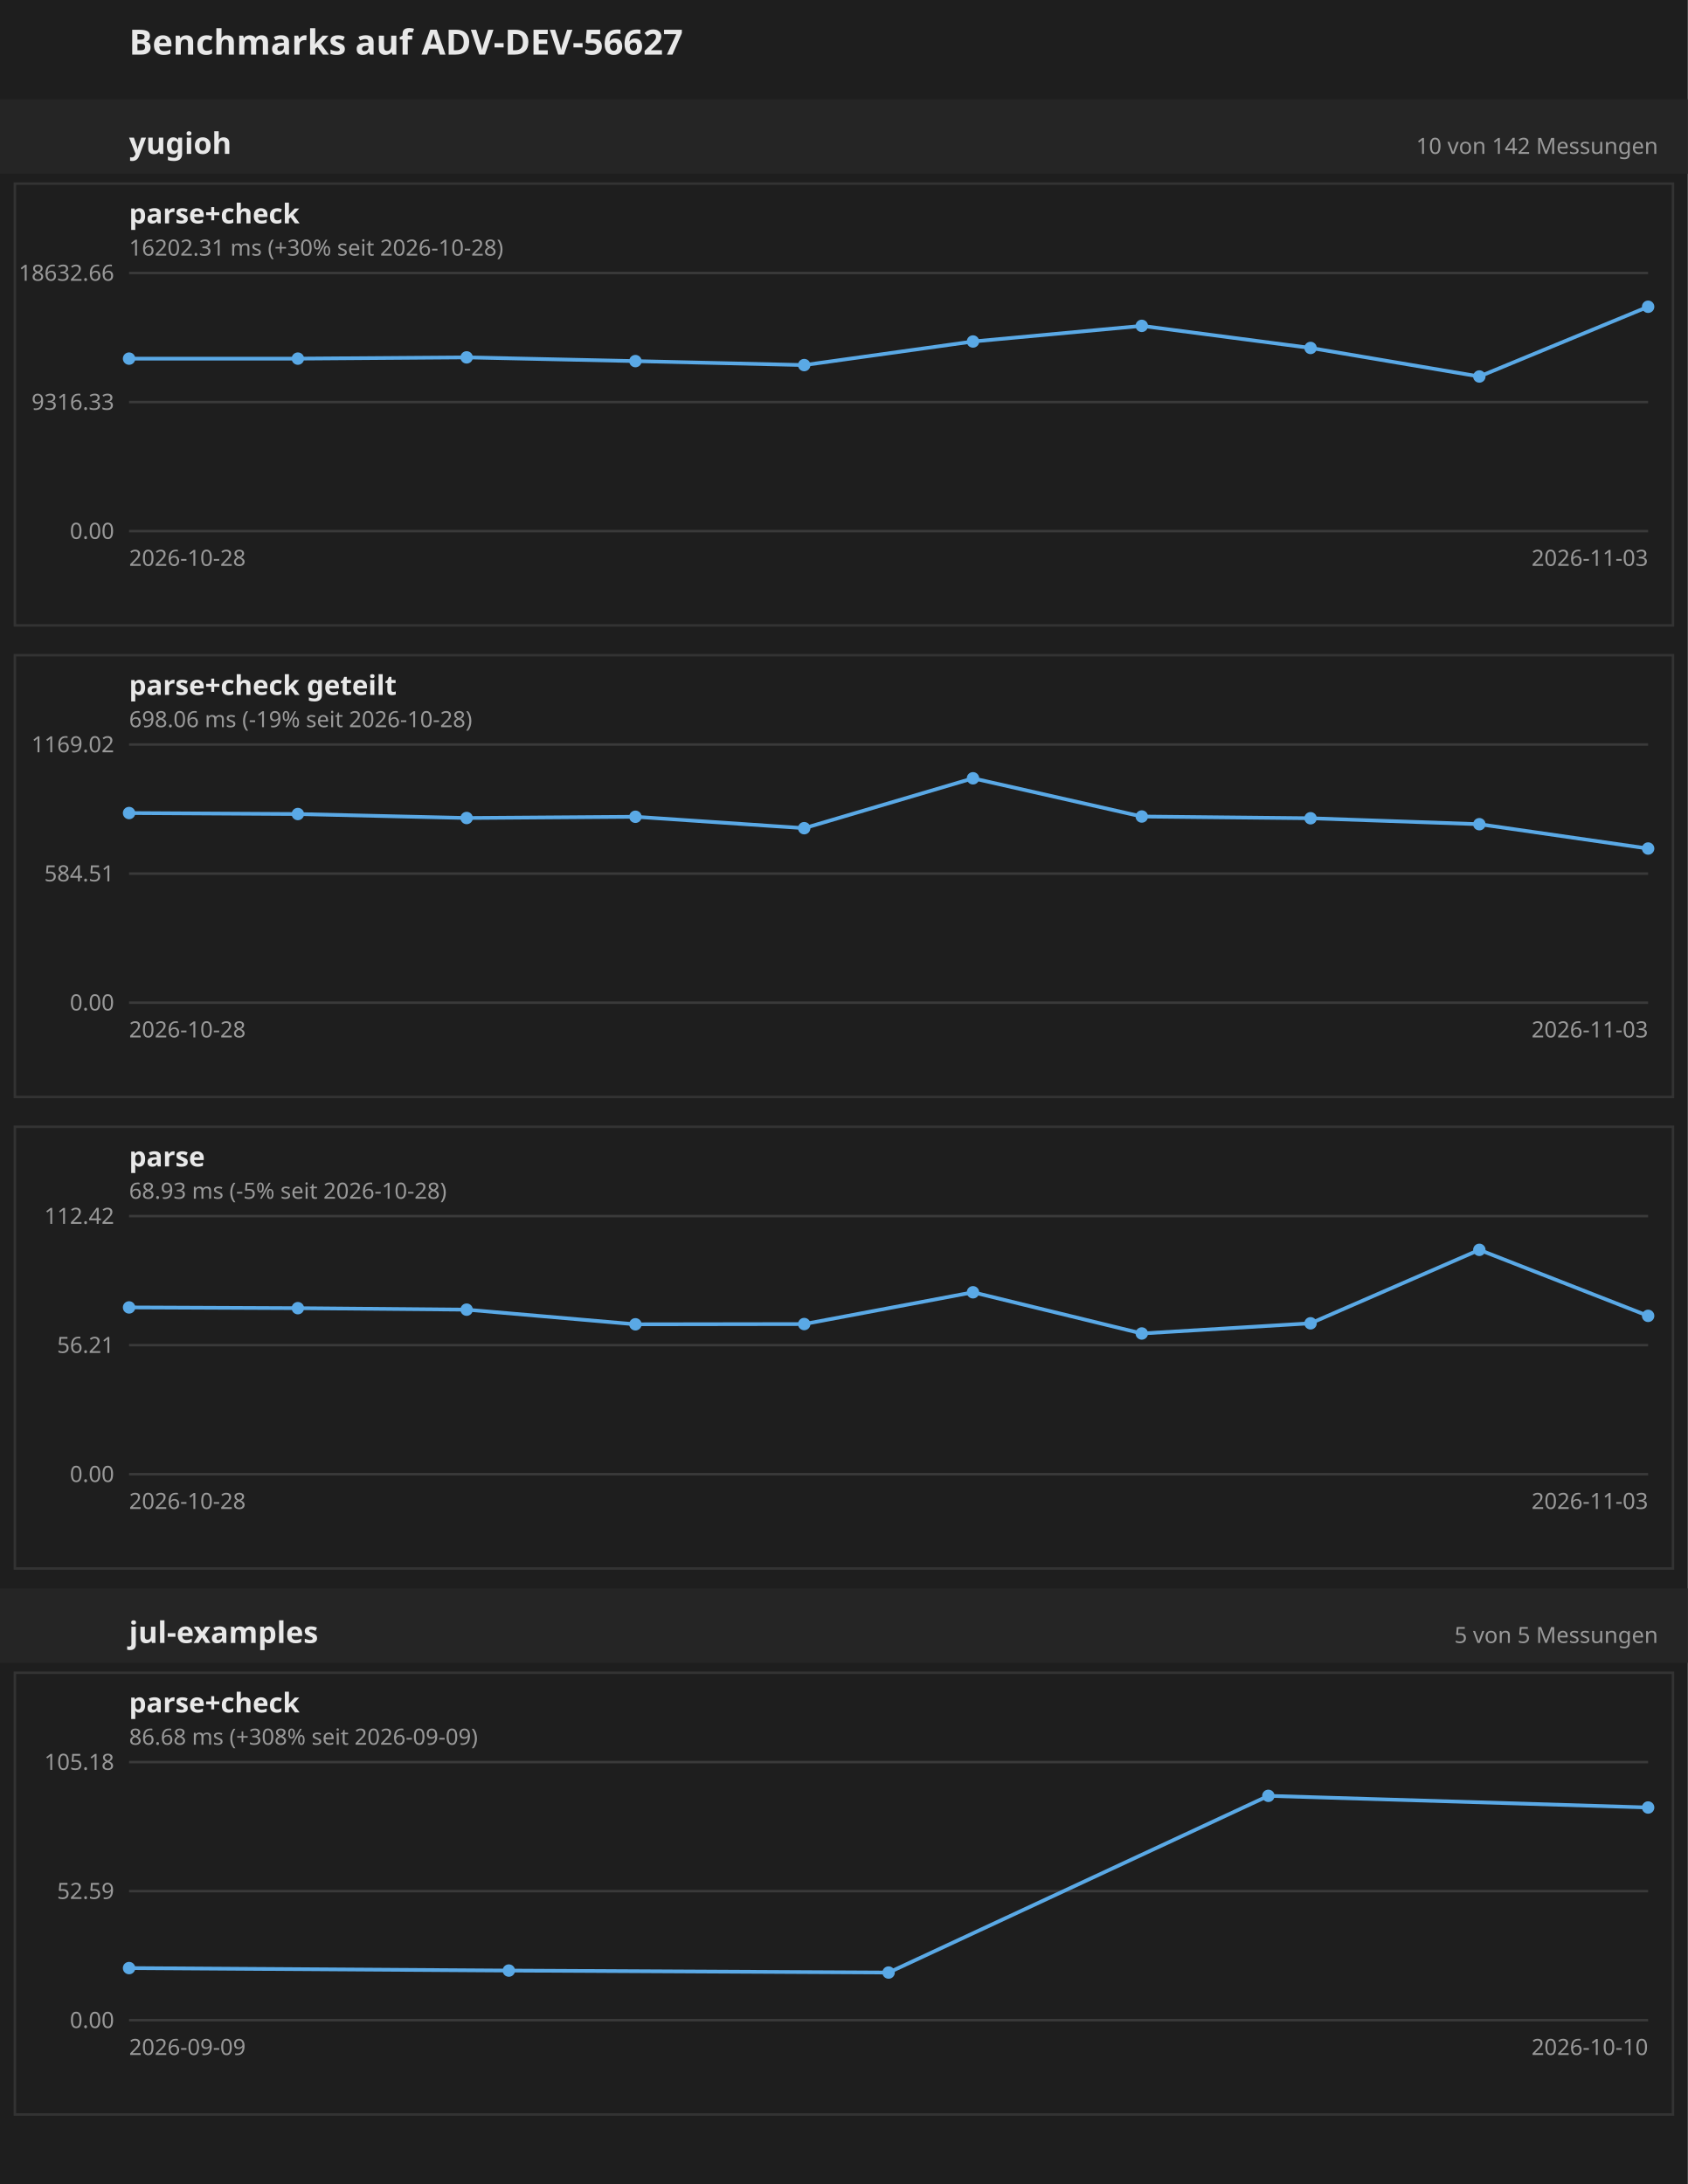
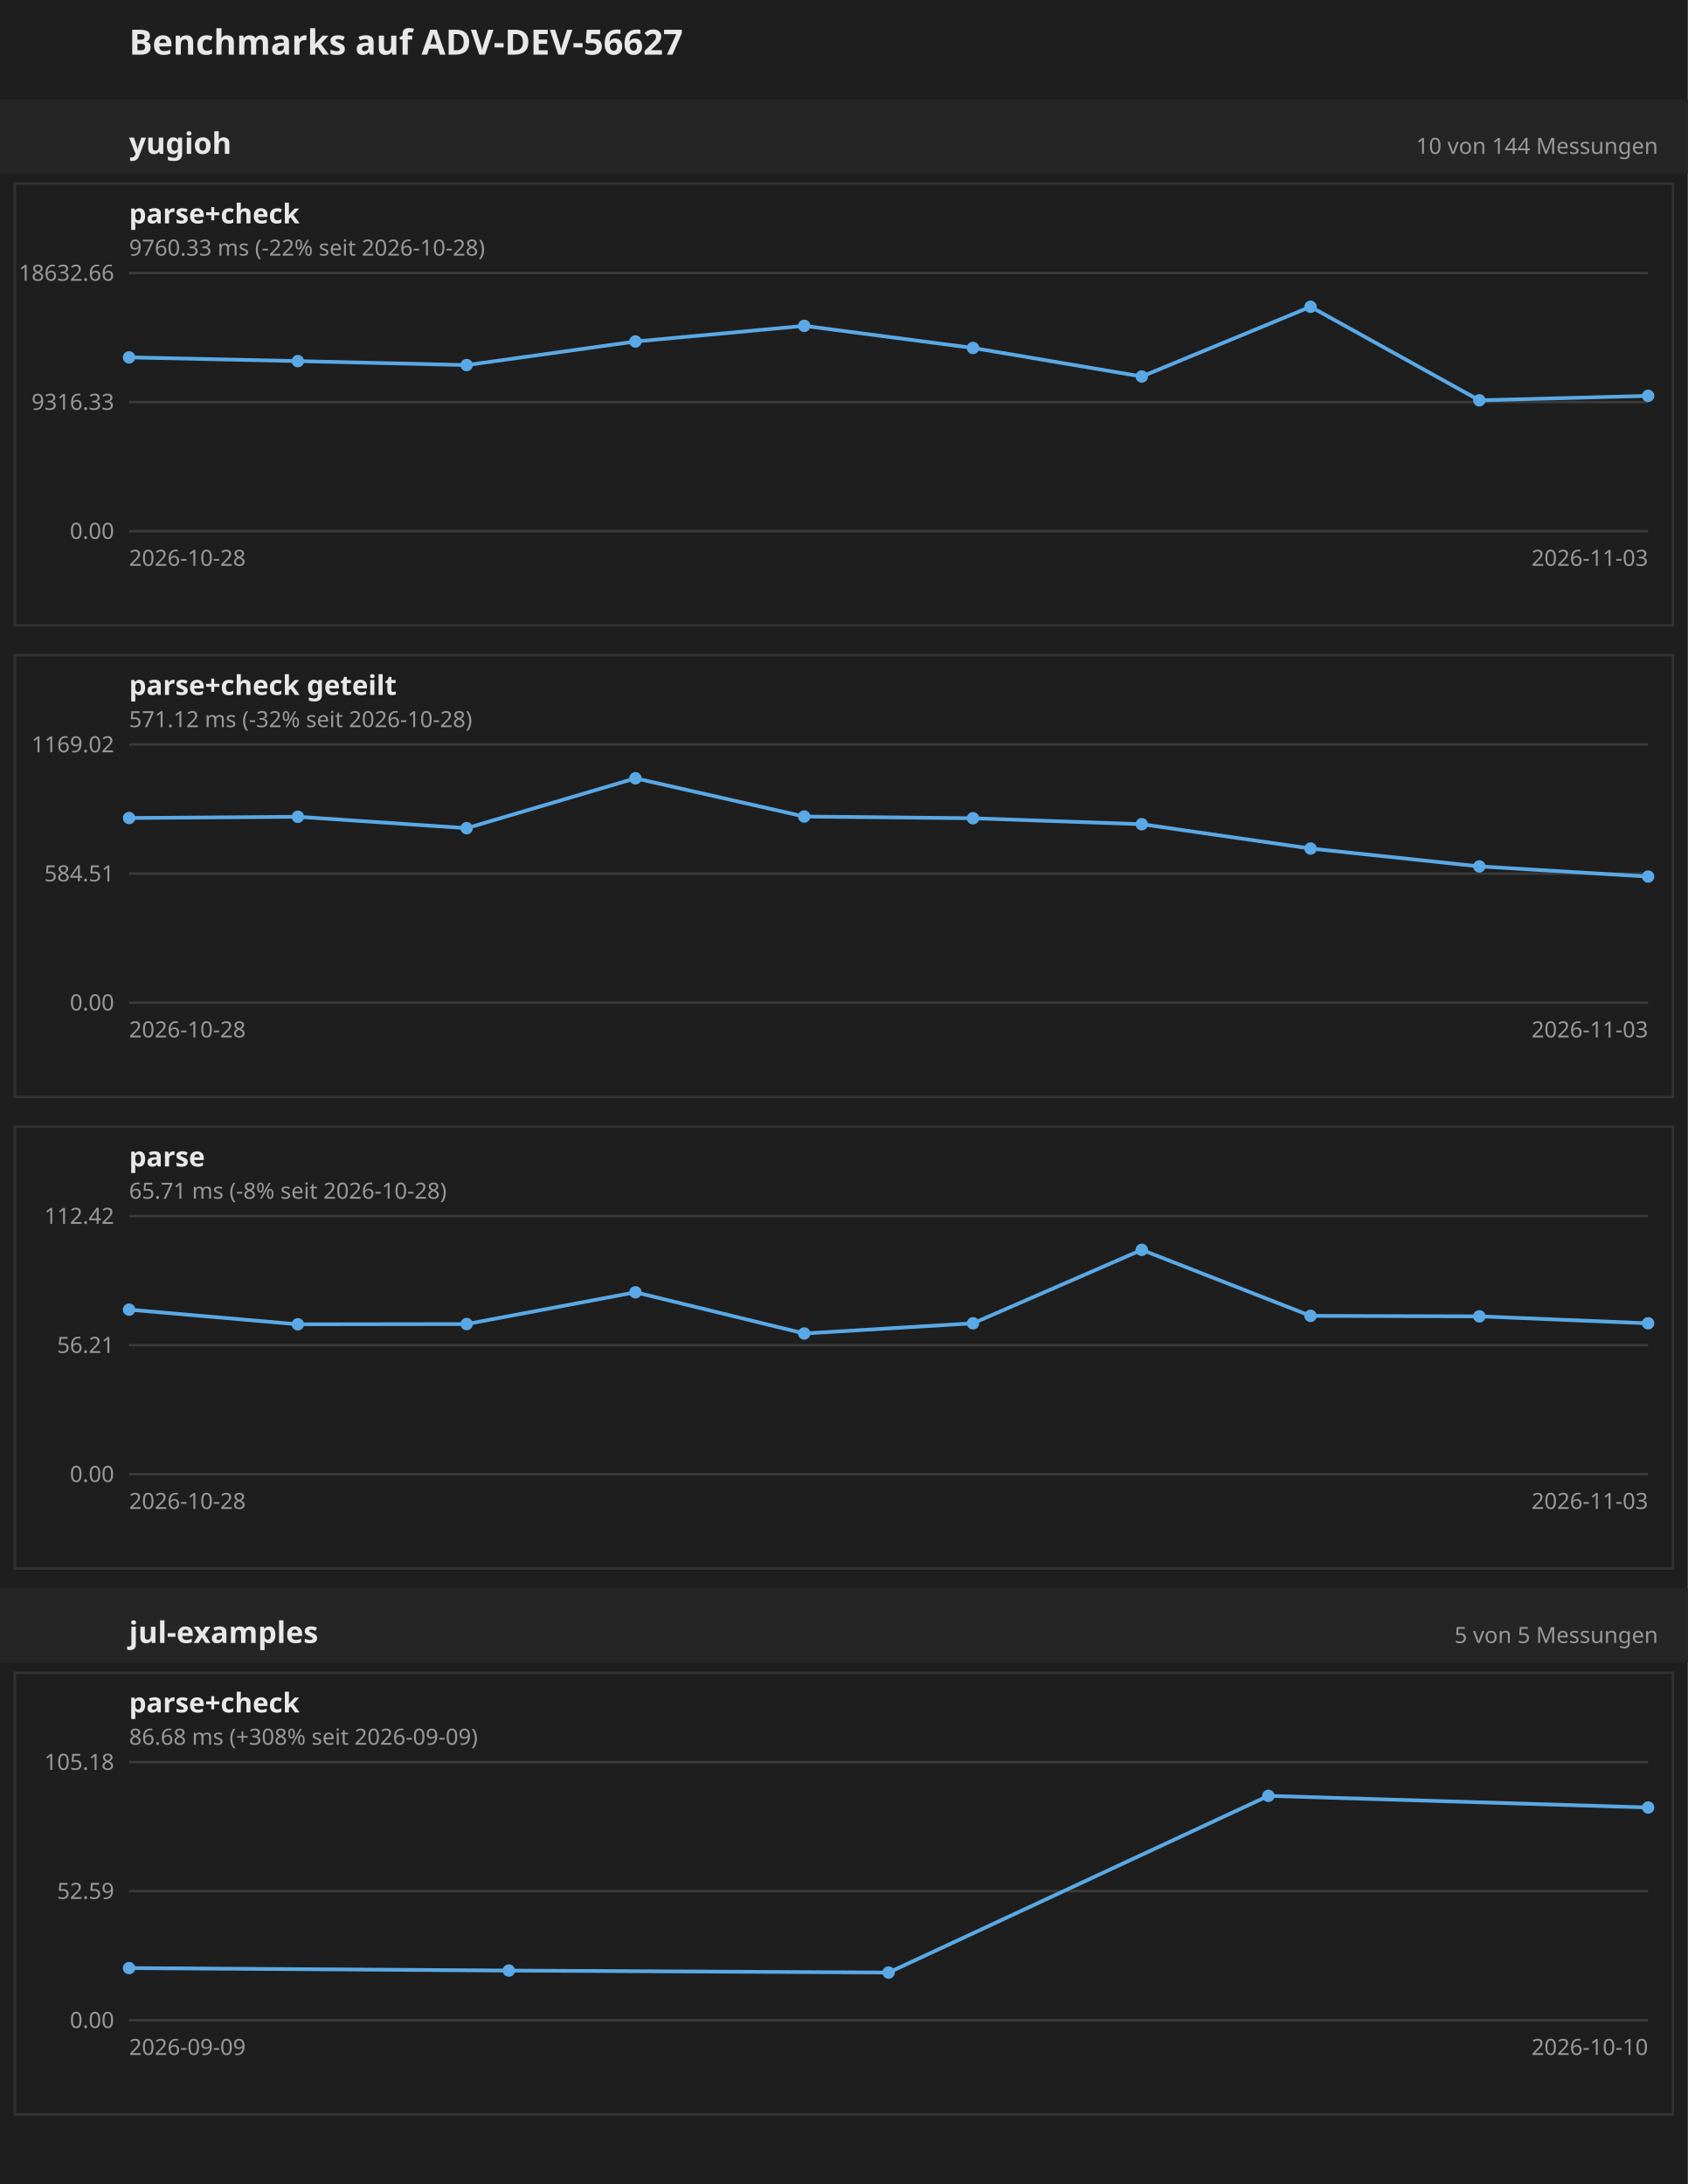
<svg xmlns="http://www.w3.org/2000/svg" width="680" height="880" font-family="sans-serif">
  <rect width="680" height="880" fill="#1e1e1e" />
  <text x="52" y="22" font-size="14" font-weight="bold" fill="#e8e8e8">Benchmarks auf ADV-DEV-56627</text>
  <g transform="translate(0 40)">
    <rect x="0" y="0" width="680" height="30" fill="#252525" />
    <text x="52" y="22" font-size="12" font-weight="bold" fill="#e8e8e8">yugioh</text>
-     <text x="668" y="22" text-anchor="end" font-size="9" fill="#999">10 von 142 Messungen</text>
+     <text x="668" y="22" text-anchor="end" font-size="9" fill="#999">10 von 144 Messungen</text>
    <g transform="translate(0 30)">
      <g transform="translate(0 0)">
        <rect x="6" y="4" width="668" height="178" fill="none" stroke="#333" />
        <text x="52" y="20" font-size="11" font-weight="bold" fill="#e8e8e8">parse+check</text>
-         <text x="52" y="33" font-size="9" fill="#999">16202.31 ms (+30% seit 2026-10-28)</text>
+         <text x="52" y="33" font-size="9" fill="#999">9760.33 ms (-22% seit 2026-10-28)</text>
        <line x1="52" y1="144.0" x2="664" y2="144.0" stroke="#3a3a3a" />
        <text x="46" y="144.0" text-anchor="end" dominant-baseline="middle" font-size="9" fill="#999">0.00</text>
        <line x1="52" y1="92.0" x2="664" y2="92.0" stroke="#3a3a3a" />
        <text x="46" y="92.0" text-anchor="end" dominant-baseline="middle" font-size="9" fill="#999">9316.33</text>
        <line x1="52" y1="40.0" x2="664" y2="40.0" stroke="#3a3a3a" />
        <text x="46" y="40.0" text-anchor="end" dominant-baseline="middle" font-size="9" fill="#999">18632.66</text>
        <text x="52" y="158" font-size="9" fill="#999">2026-10-28</text>
        <text x="664" y="158" text-anchor="end" font-size="9" fill="#999">2026-11-03</text>
-         <polyline fill="none" stroke="#5aa9e6" stroke-width="1.5" points="52.0,74.5 120.0,74.5 188.0,74.0 256.0,75.5 324.0,77.1 392.0,67.6 460.0,61.3 528.0,70.2 596.0,81.7 664.0,53.6" />
-         <circle cx="52.0" cy="74.5" r="2.5" fill="#5aa9e6" />
-         <circle cx="120.0" cy="74.5" r="2.5" fill="#5aa9e6" />
-         <circle cx="188.0" cy="74.0" r="2.5" fill="#5aa9e6" />
-         <circle cx="256.0" cy="75.5" r="2.5" fill="#5aa9e6" />
-         <circle cx="324.0" cy="77.1" r="2.5" fill="#5aa9e6" />
-         <circle cx="392.0" cy="67.6" r="2.5" fill="#5aa9e6" />
-         <circle cx="460.0" cy="61.3" r="2.5" fill="#5aa9e6" />
-         <circle cx="528.0" cy="70.2" r="2.5" fill="#5aa9e6" />
-         <circle cx="596.0" cy="81.7" r="2.5" fill="#5aa9e6" />
-         <circle cx="664.0" cy="53.6" r="2.5" fill="#5aa9e6" />
+         <polyline fill="none" stroke="#5aa9e6" stroke-width="1.5" points="52.0,74.0 120.0,75.5 188.0,77.1 256.0,67.6 324.0,61.3 392.0,70.2 460.0,81.7 528.0,53.6 596.0,91.3 664.0,89.5" />
+         <circle cx="52.0" cy="74.0" r="2.5" fill="#5aa9e6" />
+         <circle cx="120.0" cy="75.5" r="2.5" fill="#5aa9e6" />
+         <circle cx="188.0" cy="77.1" r="2.5" fill="#5aa9e6" />
+         <circle cx="256.0" cy="67.6" r="2.5" fill="#5aa9e6" />
+         <circle cx="324.0" cy="61.3" r="2.5" fill="#5aa9e6" />
+         <circle cx="392.0" cy="70.2" r="2.5" fill="#5aa9e6" />
+         <circle cx="460.0" cy="81.7" r="2.5" fill="#5aa9e6" />
+         <circle cx="528.0" cy="53.6" r="2.5" fill="#5aa9e6" />
+         <circle cx="596.0" cy="91.3" r="2.5" fill="#5aa9e6" />
+         <circle cx="664.0" cy="89.5" r="2.5" fill="#5aa9e6" />
      </g>
      <g transform="translate(0 190)">
        <rect x="6" y="4" width="668" height="178" fill="none" stroke="#333" />
        <text x="52" y="20" font-size="11" font-weight="bold" fill="#e8e8e8">parse+check geteilt</text>
-         <text x="52" y="33" font-size="9" fill="#999">698.06 ms (-19% seit 2026-10-28)</text>
+         <text x="52" y="33" font-size="9" fill="#999">571.12 ms (-32% seit 2026-10-28)</text>
        <line x1="52" y1="144.0" x2="664" y2="144.0" stroke="#3a3a3a" />
        <text x="46" y="144.0" text-anchor="end" dominant-baseline="middle" font-size="9" fill="#999">0.00</text>
        <line x1="52" y1="92.0" x2="664" y2="92.0" stroke="#3a3a3a" />
        <text x="46" y="92.0" text-anchor="end" dominant-baseline="middle" font-size="9" fill="#999">584.51</text>
        <line x1="52" y1="40.0" x2="664" y2="40.0" stroke="#3a3a3a" />
        <text x="46" y="40.0" text-anchor="end" dominant-baseline="middle" font-size="9" fill="#999">1169.02</text>
        <text x="52" y="158" font-size="9" fill="#999">2026-10-28</text>
        <text x="664" y="158" text-anchor="end" font-size="9" fill="#999">2026-11-03</text>
-         <polyline fill="none" stroke="#5aa9e6" stroke-width="1.5" points="52.0,67.6 120.0,68.0 188.0,69.6 256.0,69.1 324.0,73.7 392.0,53.6 460.0,69.0 528.0,69.7 596.0,72.1 664.0,81.9" />
-         <circle cx="52.0" cy="67.6" r="2.5" fill="#5aa9e6" />
-         <circle cx="120.0" cy="68.0" r="2.5" fill="#5aa9e6" />
-         <circle cx="188.0" cy="69.6" r="2.5" fill="#5aa9e6" />
-         <circle cx="256.0" cy="69.1" r="2.5" fill="#5aa9e6" />
-         <circle cx="324.0" cy="73.7" r="2.5" fill="#5aa9e6" />
-         <circle cx="392.0" cy="53.6" r="2.5" fill="#5aa9e6" />
-         <circle cx="460.0" cy="69.0" r="2.5" fill="#5aa9e6" />
-         <circle cx="528.0" cy="69.7" r="2.5" fill="#5aa9e6" />
-         <circle cx="596.0" cy="72.1" r="2.5" fill="#5aa9e6" />
-         <circle cx="664.0" cy="81.9" r="2.5" fill="#5aa9e6" />
+         <polyline fill="none" stroke="#5aa9e6" stroke-width="1.5" points="52.0,69.6 120.0,69.1 188.0,73.7 256.0,53.6 324.0,69.0 392.0,69.7 460.0,72.1 528.0,81.9 596.0,89.1 664.0,93.2" />
+         <circle cx="52.0" cy="69.6" r="2.5" fill="#5aa9e6" />
+         <circle cx="120.0" cy="69.1" r="2.5" fill="#5aa9e6" />
+         <circle cx="188.0" cy="73.7" r="2.5" fill="#5aa9e6" />
+         <circle cx="256.0" cy="53.6" r="2.5" fill="#5aa9e6" />
+         <circle cx="324.0" cy="69.0" r="2.5" fill="#5aa9e6" />
+         <circle cx="392.0" cy="69.7" r="2.5" fill="#5aa9e6" />
+         <circle cx="460.0" cy="72.1" r="2.5" fill="#5aa9e6" />
+         <circle cx="528.0" cy="81.9" r="2.5" fill="#5aa9e6" />
+         <circle cx="596.0" cy="89.1" r="2.5" fill="#5aa9e6" />
+         <circle cx="664.0" cy="93.2" r="2.5" fill="#5aa9e6" />
      </g>
      <g transform="translate(0 380)">
        <rect x="6" y="4" width="668" height="178" fill="none" stroke="#333" />
        <text x="52" y="20" font-size="11" font-weight="bold" fill="#e8e8e8">parse</text>
-         <text x="52" y="33" font-size="9" fill="#999">68.93 ms (-5% seit 2026-10-28)</text>
+         <text x="52" y="33" font-size="9" fill="#999">65.71 ms (-8% seit 2026-10-28)</text>
        <line x1="52" y1="144.0" x2="664" y2="144.0" stroke="#3a3a3a" />
        <text x="46" y="144.0" text-anchor="end" dominant-baseline="middle" font-size="9" fill="#999">0.00</text>
        <line x1="52" y1="92.0" x2="664" y2="92.0" stroke="#3a3a3a" />
        <text x="46" y="92.0" text-anchor="end" dominant-baseline="middle" font-size="9" fill="#999">56.21</text>
        <line x1="52" y1="40.0" x2="664" y2="40.0" stroke="#3a3a3a" />
        <text x="46" y="40.0" text-anchor="end" dominant-baseline="middle" font-size="9" fill="#999">112.42</text>
        <text x="52" y="158" font-size="9" fill="#999">2026-10-28</text>
        <text x="664" y="158" text-anchor="end" font-size="9" fill="#999">2026-11-03</text>
-         <polyline fill="none" stroke="#5aa9e6" stroke-width="1.5" points="52.0,76.8 120.0,77.1 188.0,77.7 256.0,83.6 324.0,83.5 392.0,70.7 460.0,87.3 528.0,83.2 596.0,53.6 664.0,80.2" />
-         <circle cx="52.0" cy="76.8" r="2.5" fill="#5aa9e6" />
-         <circle cx="120.0" cy="77.1" r="2.5" fill="#5aa9e6" />
-         <circle cx="188.0" cy="77.7" r="2.5" fill="#5aa9e6" />
-         <circle cx="256.0" cy="83.6" r="2.5" fill="#5aa9e6" />
-         <circle cx="324.0" cy="83.5" r="2.5" fill="#5aa9e6" />
-         <circle cx="392.0" cy="70.7" r="2.5" fill="#5aa9e6" />
-         <circle cx="460.0" cy="87.3" r="2.5" fill="#5aa9e6" />
-         <circle cx="528.0" cy="83.2" r="2.5" fill="#5aa9e6" />
-         <circle cx="596.0" cy="53.6" r="2.5" fill="#5aa9e6" />
-         <circle cx="664.0" cy="80.2" r="2.5" fill="#5aa9e6" />
+         <polyline fill="none" stroke="#5aa9e6" stroke-width="1.5" points="52.0,77.7 120.0,83.6 188.0,83.5 256.0,70.7 324.0,87.3 392.0,83.2 460.0,53.6 528.0,80.2 596.0,80.4 664.0,83.2" />
+         <circle cx="52.0" cy="77.7" r="2.5" fill="#5aa9e6" />
+         <circle cx="120.0" cy="83.6" r="2.5" fill="#5aa9e6" />
+         <circle cx="188.0" cy="83.5" r="2.5" fill="#5aa9e6" />
+         <circle cx="256.0" cy="70.7" r="2.5" fill="#5aa9e6" />
+         <circle cx="324.0" cy="87.3" r="2.5" fill="#5aa9e6" />
+         <circle cx="392.0" cy="83.2" r="2.5" fill="#5aa9e6" />
+         <circle cx="460.0" cy="53.6" r="2.5" fill="#5aa9e6" />
+         <circle cx="528.0" cy="80.2" r="2.5" fill="#5aa9e6" />
+         <circle cx="596.0" cy="80.4" r="2.5" fill="#5aa9e6" />
+         <circle cx="664.0" cy="83.2" r="2.5" fill="#5aa9e6" />
      </g>
    </g>
  </g>
  <g transform="translate(0 640)">
    <rect x="0" y="0" width="680" height="30" fill="#252525" />
    <text x="52" y="22" font-size="12" font-weight="bold" fill="#e8e8e8">jul-examples</text>
    <text x="668" y="22" text-anchor="end" font-size="9" fill="#999">5 von 5 Messungen</text>
    <g transform="translate(0 30)">
      <g transform="translate(0 0)">
        <rect x="6" y="4" width="668" height="178" fill="none" stroke="#333" />
        <text x="52" y="20" font-size="11" font-weight="bold" fill="#e8e8e8">parse+check</text>
        <text x="52" y="33" font-size="9" fill="#999">86.68 ms (+308% seit 2026-09-09)</text>
        <line x1="52" y1="144.0" x2="664" y2="144.0" stroke="#3a3a3a" />
        <text x="46" y="144.0" text-anchor="end" dominant-baseline="middle" font-size="9" fill="#999">0.00</text>
        <line x1="52" y1="92.0" x2="664" y2="92.0" stroke="#3a3a3a" />
        <text x="46" y="92.0" text-anchor="end" dominant-baseline="middle" font-size="9" fill="#999">52.59</text>
        <line x1="52" y1="40.0" x2="664" y2="40.0" stroke="#3a3a3a" />
        <text x="46" y="40.0" text-anchor="end" dominant-baseline="middle" font-size="9" fill="#999">105.18</text>
        <text x="52" y="158" font-size="9" fill="#999">2026-09-09</text>
        <text x="664" y="158" text-anchor="end" font-size="9" fill="#999">2026-10-10</text>
        <polyline fill="none" stroke="#5aa9e6" stroke-width="1.5" points="52.0,123.0 205.0,124.0 358.0,124.8 511.0,53.6 664.0,58.3" />
        <circle cx="52.0" cy="123.0" r="2.5" fill="#5aa9e6" />
        <circle cx="205.0" cy="124.0" r="2.5" fill="#5aa9e6" />
        <circle cx="358.0" cy="124.8" r="2.5" fill="#5aa9e6" />
        <circle cx="511.0" cy="53.6" r="2.5" fill="#5aa9e6" />
        <circle cx="664.0" cy="58.3" r="2.5" fill="#5aa9e6" />
      </g>
    </g>
  </g>
</svg>
